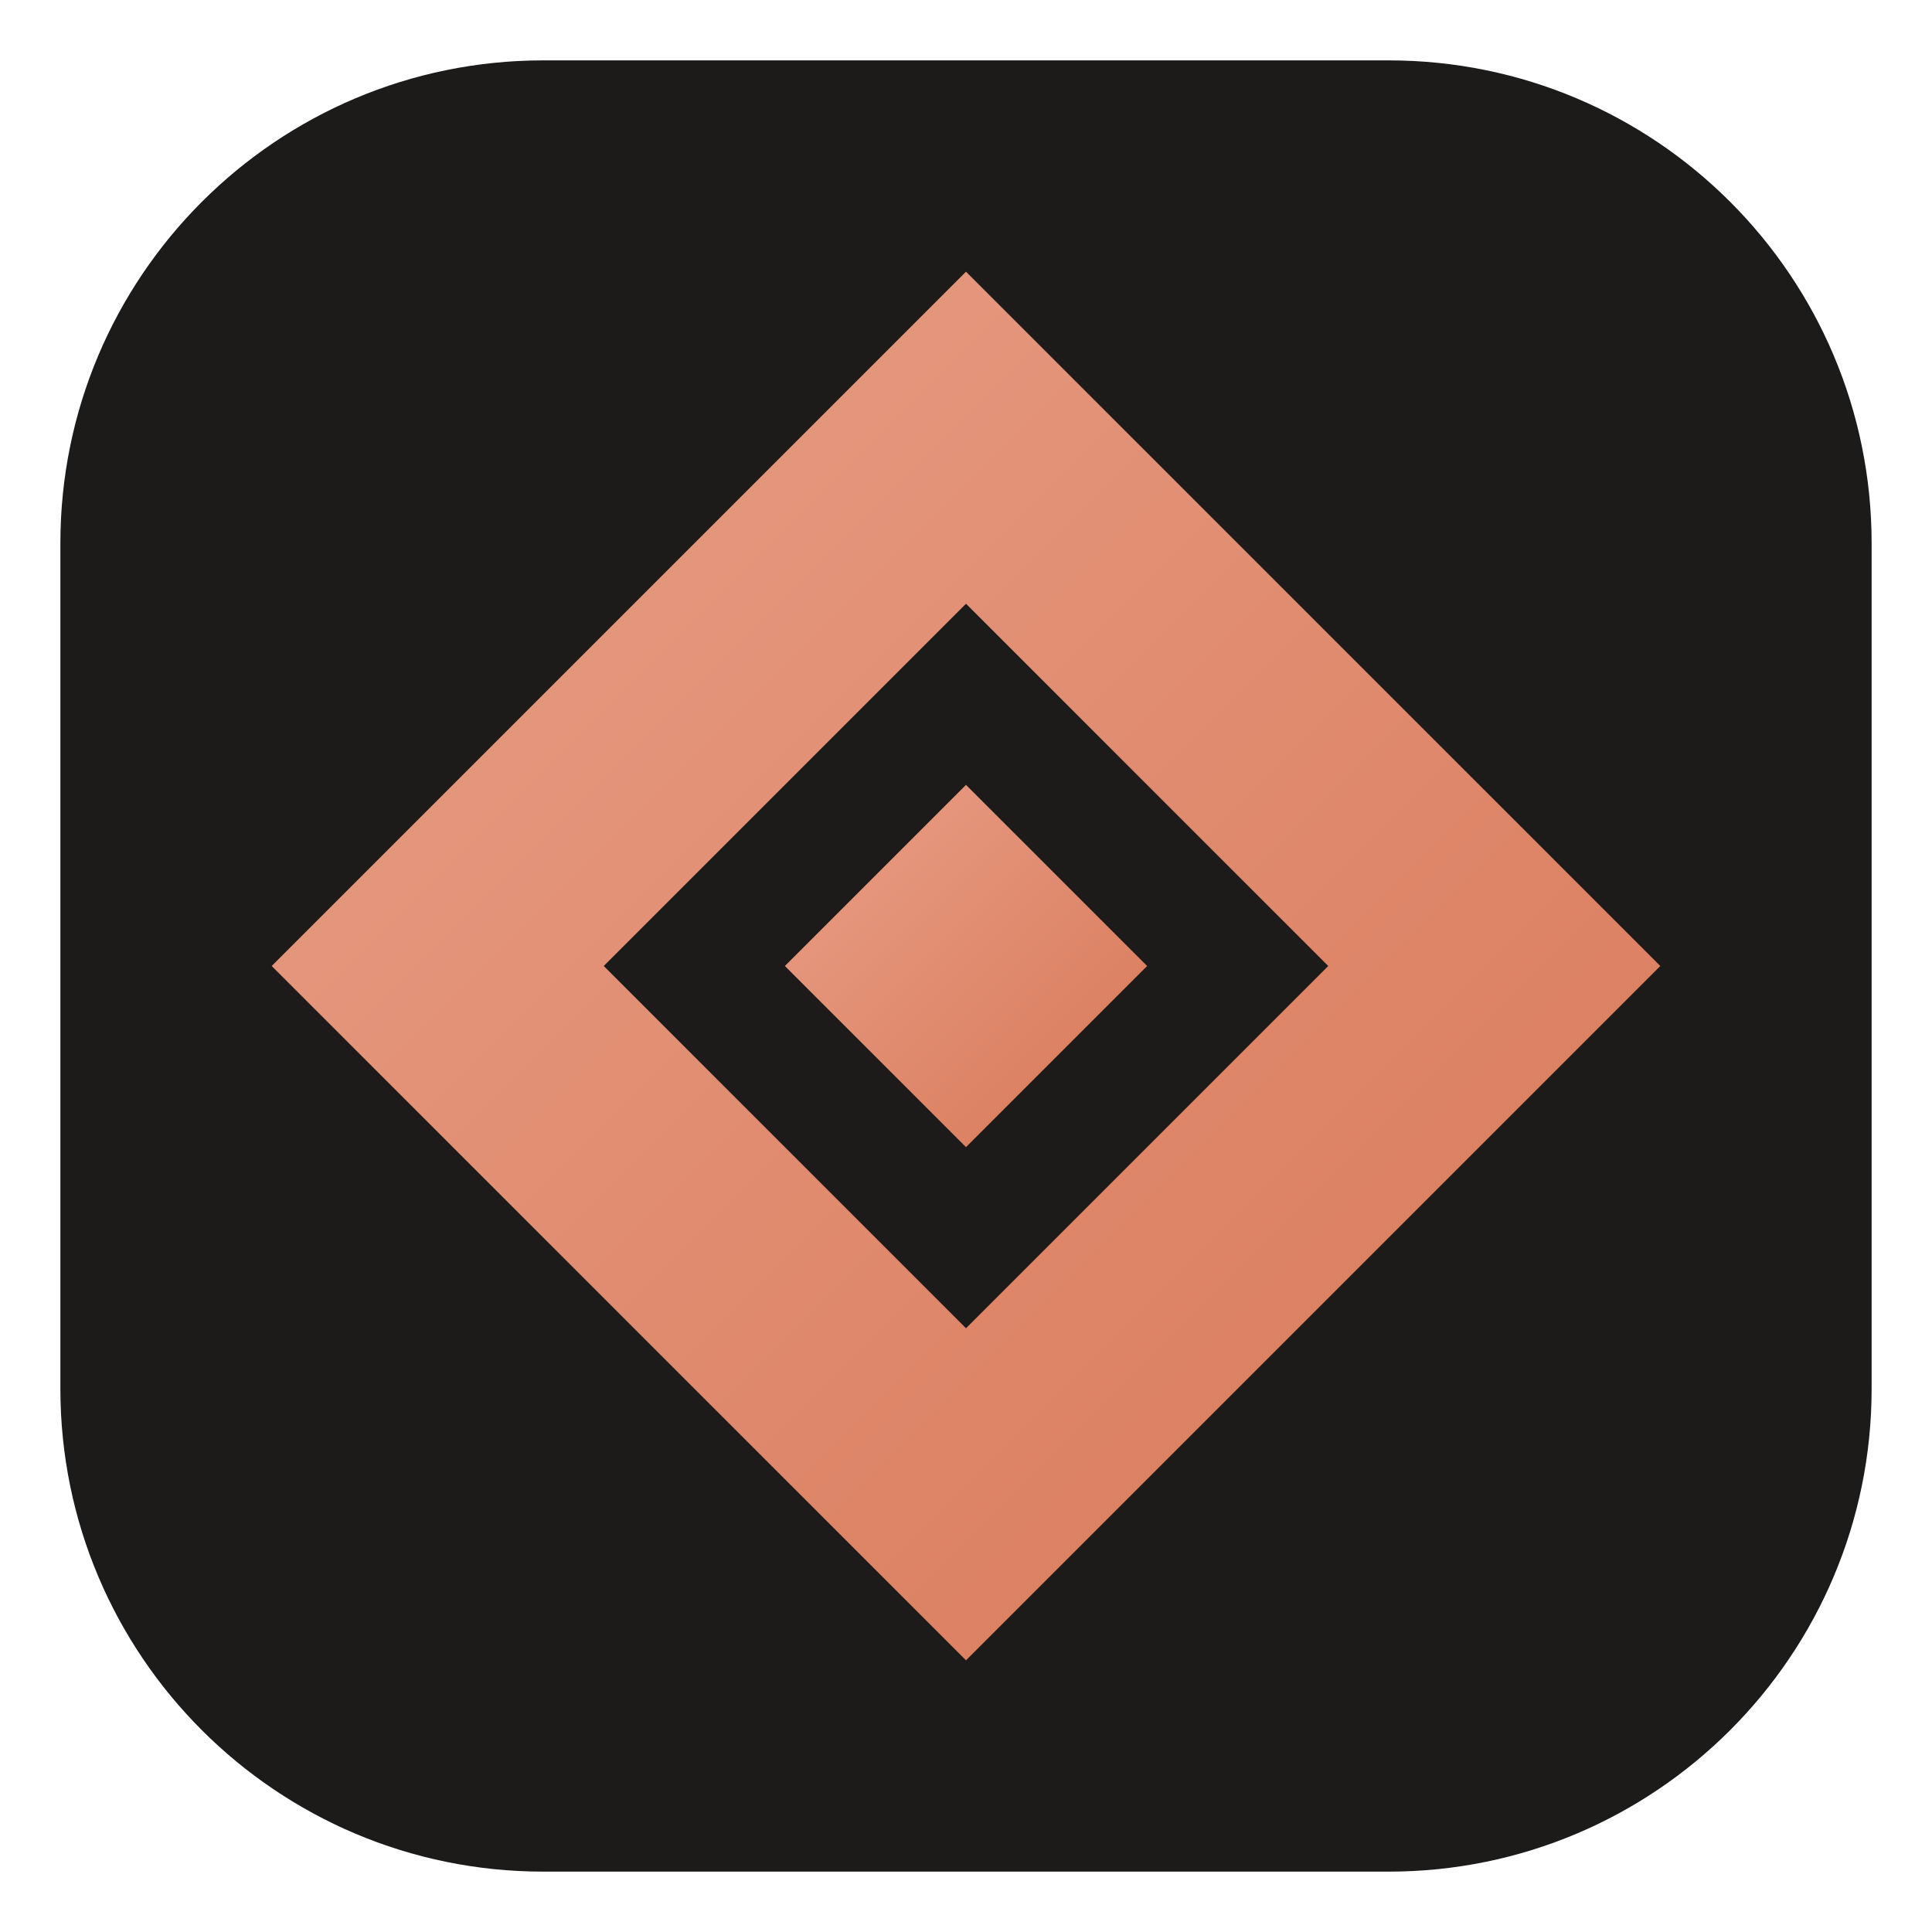
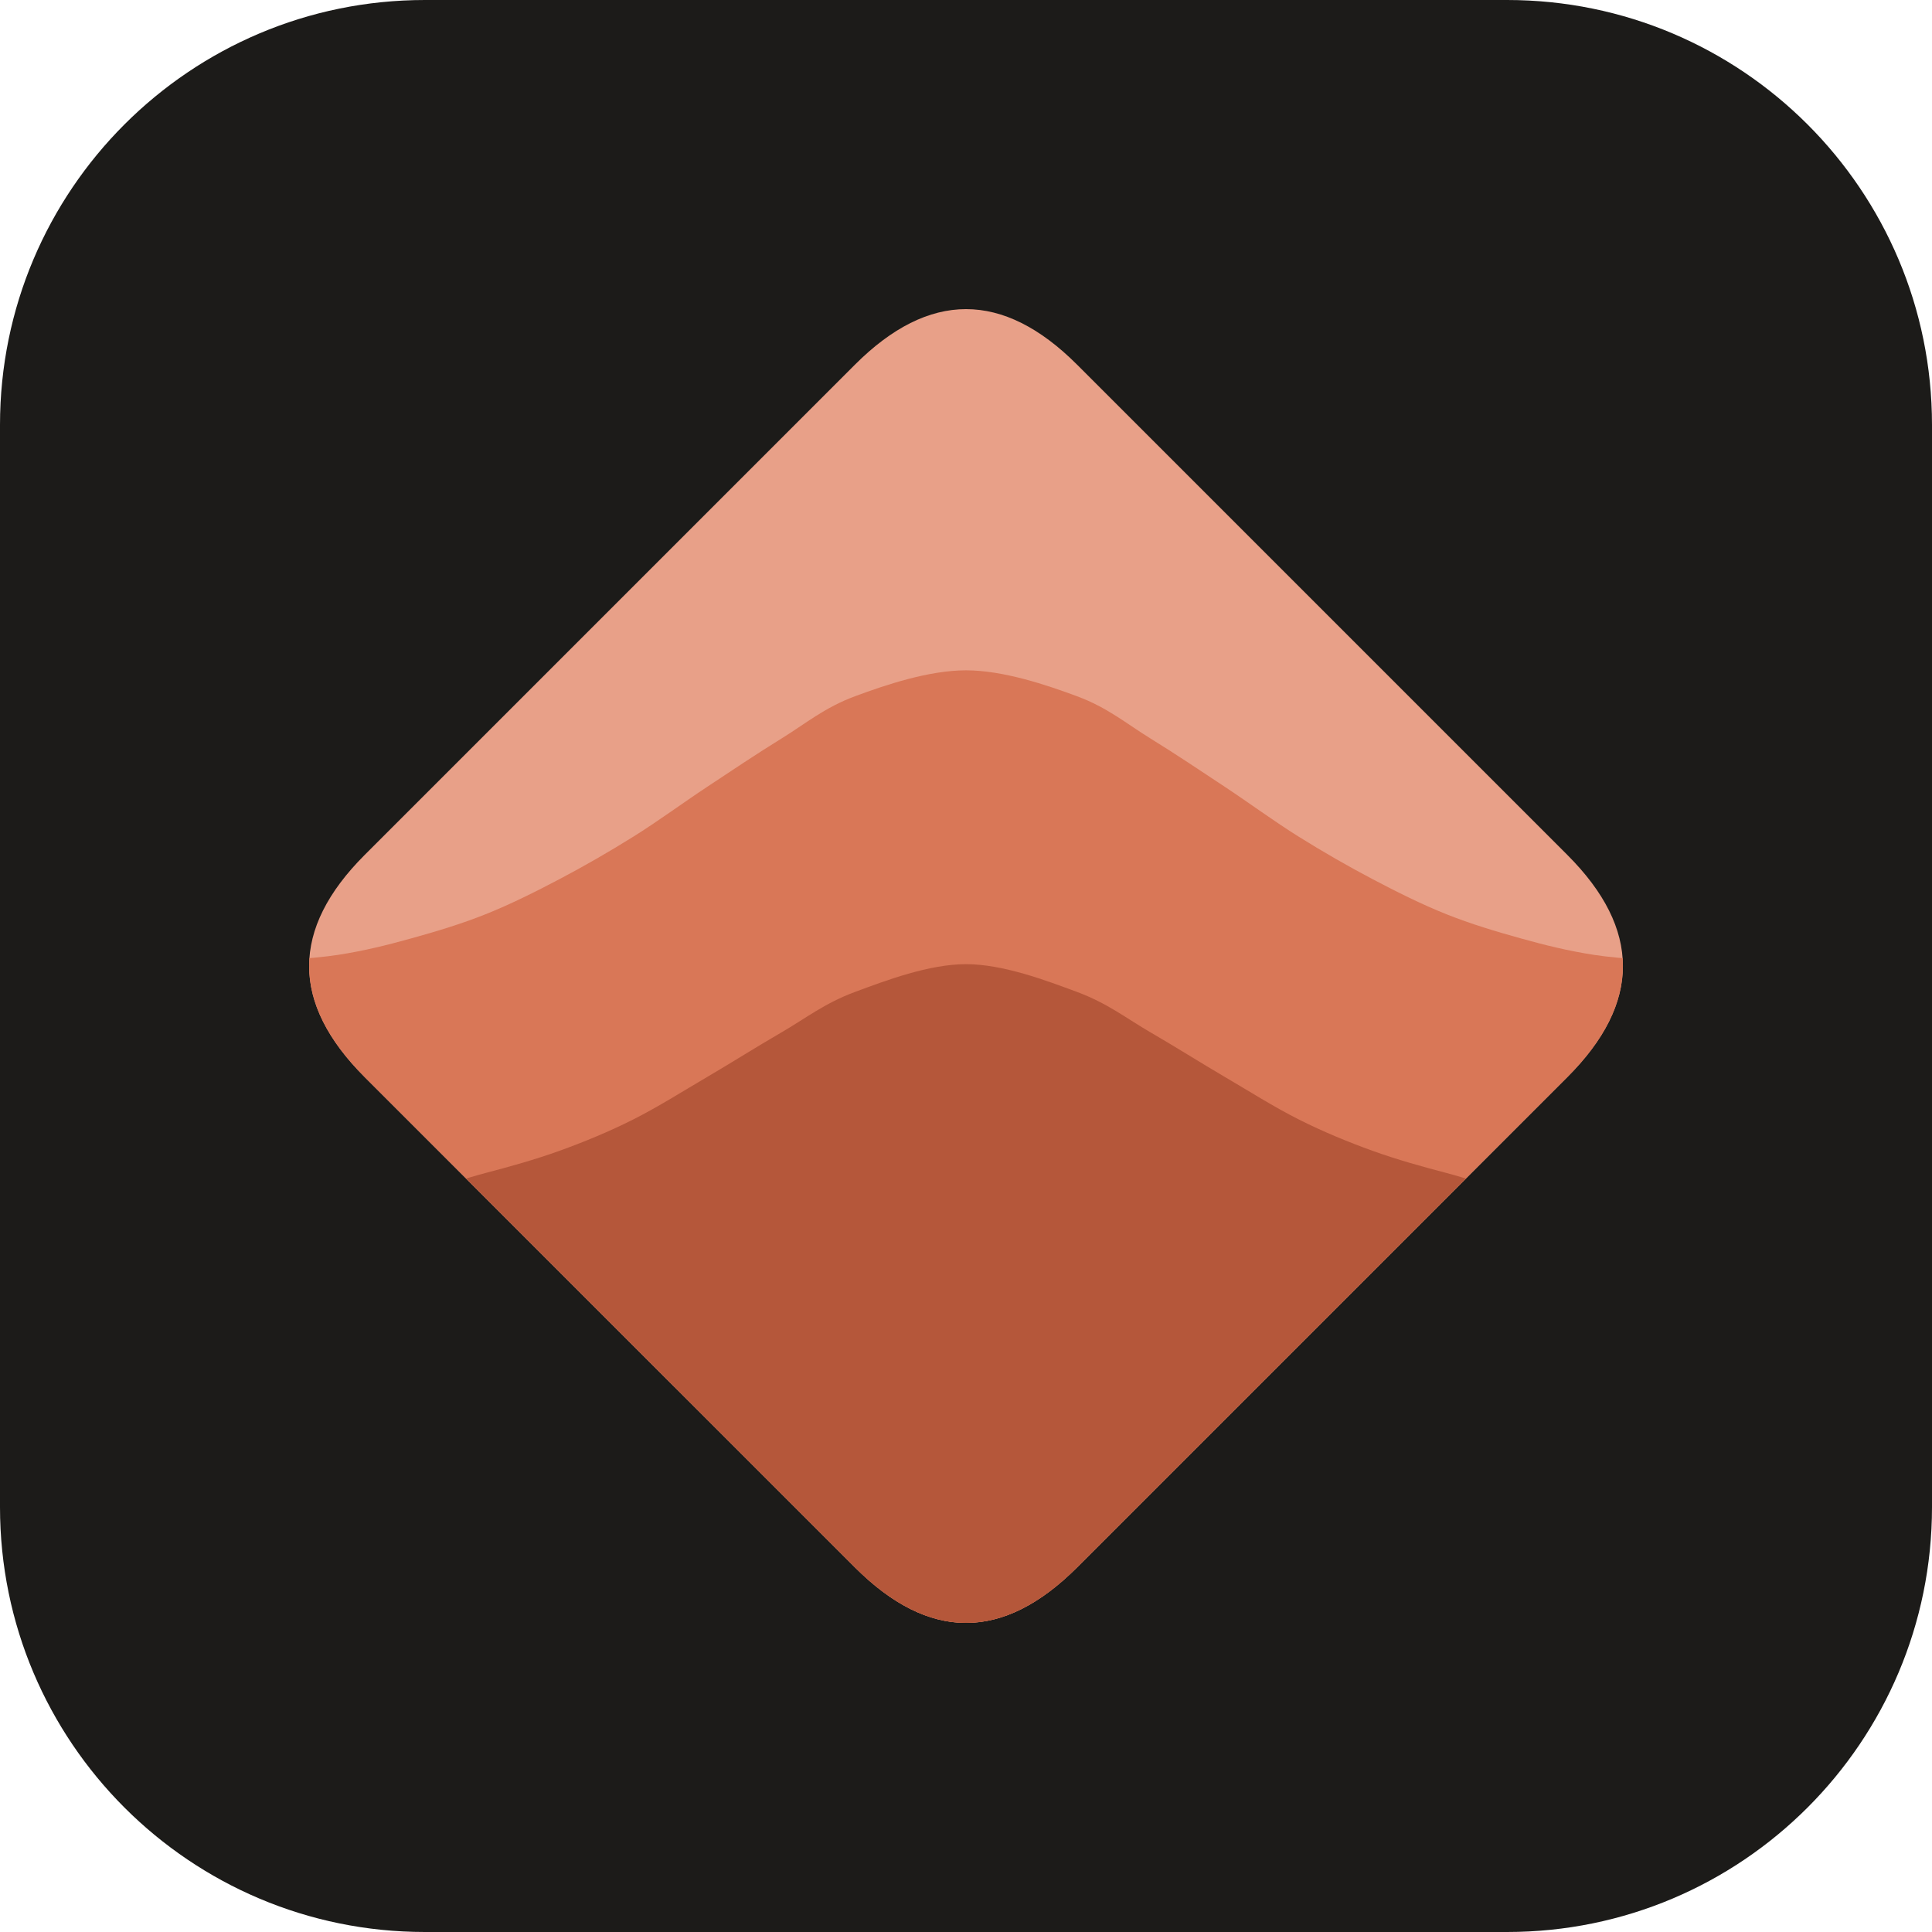
- <svg xmlns="http://www.w3.org/2000/svg" width="128" height="128" viewBox="0 0 32 32">
-   <defs>
-     <linearGradient id="g" x1="0" y1="0" x2="1" y2="1">
-       <stop offset="0" stop-color="#e8a088" />
-       <stop offset="1" stop-color="#d97757" />
-     </linearGradient>
-   </defs>
-   <rect x="1" y="1" width="30" height="30" rx="8" fill="#1c1b19" />
-   <path d="M16 4.5 27.5 16 16 27.5 4.5 16Z" fill="url(#g)" />
-   <path d="M16 10 22 16 16 22 10 16Z" fill="#1c1b19" />
-   <path d="M16 13 19 16 16 19 13 16Z" fill="url(#g)" />
+ <svg xmlns="http://www.w3.org/2000/svg" width="512" height="512" viewBox="0 0 512 512">
+   <rect width="512" height="512" rx="112.6" fill="#1c1b19" />
+   <g transform="translate(-51.07,-51.07) scale(0.48975)">
+     <defs>
+       <clipPath id="kc">
+         <path d="M566.9,301.6 Q627.0,241.5 687.1,301.6 L952.4,566.9 Q1012.5,627.0 952.4,687.1 L687.1,952.4 Q627.0,1012.5 566.9,952.4 L301.6,687.1 Q241.5,627.0 301.6,566.9Z" />
+       </clipPath>
+     </defs>
+     <g clip-path="url(#kc)">
+       <rect x="200" y="200" width="854" height="854" fill="#e8a088" />
+       <path d="M241.0,1100 L241.0,625.0 C248.7,624.3 272.7,623.2 287.0,621.0 C301.3,618.8 313.7,615.7 327.0,612.0 C340.3,608.3 353.7,604.3 367.0,599.0 C380.3,593.7 393.7,587.0 407.0,580.0 C420.3,573.0 433.7,565.3 447.0,557.0 C460.3,548.7 473.7,538.8 487.0,530.0 C500.3,521.2 513.7,512.2 527.0,504.0 C540.3,495.8 550.3,487.2 567.0,481.0 C583.7,474.8 607.0,467.0 627.0,467.0 C647.0,467.0 670.3,474.8 687.0,481.0 C703.7,487.2 713.7,495.8 727.0,504.0 C740.3,512.2 753.7,521.2 767.0,530.0 C780.3,538.8 793.7,548.7 807.0,557.0 C820.3,565.3 833.7,573.0 847.0,580.0 C860.3,587.0 873.7,593.7 887.0,599.0 C900.3,604.3 913.7,608.3 927.0,612.0 C940.3,615.7 952.7,618.8 967.0,621.0 C981.3,623.2 1005.3,624.3 1013.0,625.0 L1013.0,1100Z" fill="#d97757" />
+       <path d="M241.0,1100 L241.0,754.0 C255.3,753.0 306.0,750.5 327.0,748.0 C348.0,745.5 353.7,742.5 367.0,739.0 C380.3,735.5 393.7,731.8 407.0,727.0 C420.3,722.2 433.7,716.7 447.0,710.0 C460.3,703.3 473.7,694.8 487.0,687.0 C500.3,679.2 513.7,670.7 527.0,663.0 C540.3,655.3 550.3,647.2 567.0,641.0 C583.7,634.8 607.0,626.0 627.0,626.0 C647.0,626.0 670.3,634.8 687.0,641.0 C703.7,647.2 713.7,655.3 727.0,663.0 C740.3,670.7 753.7,679.2 767.0,687.0 C780.3,694.8 793.7,703.3 807.0,710.0 C820.3,716.7 833.7,722.2 847.0,727.0 C860.3,731.8 873.7,735.5 887.0,739.0 C900.3,742.5 906.0,745.5 927.0,748.0 C948.0,750.5 998.7,753.0 1013.0,754.0 L1013.0,1100Z" fill="#b5573a" />
+     </g>
+   </g>
</svg>
